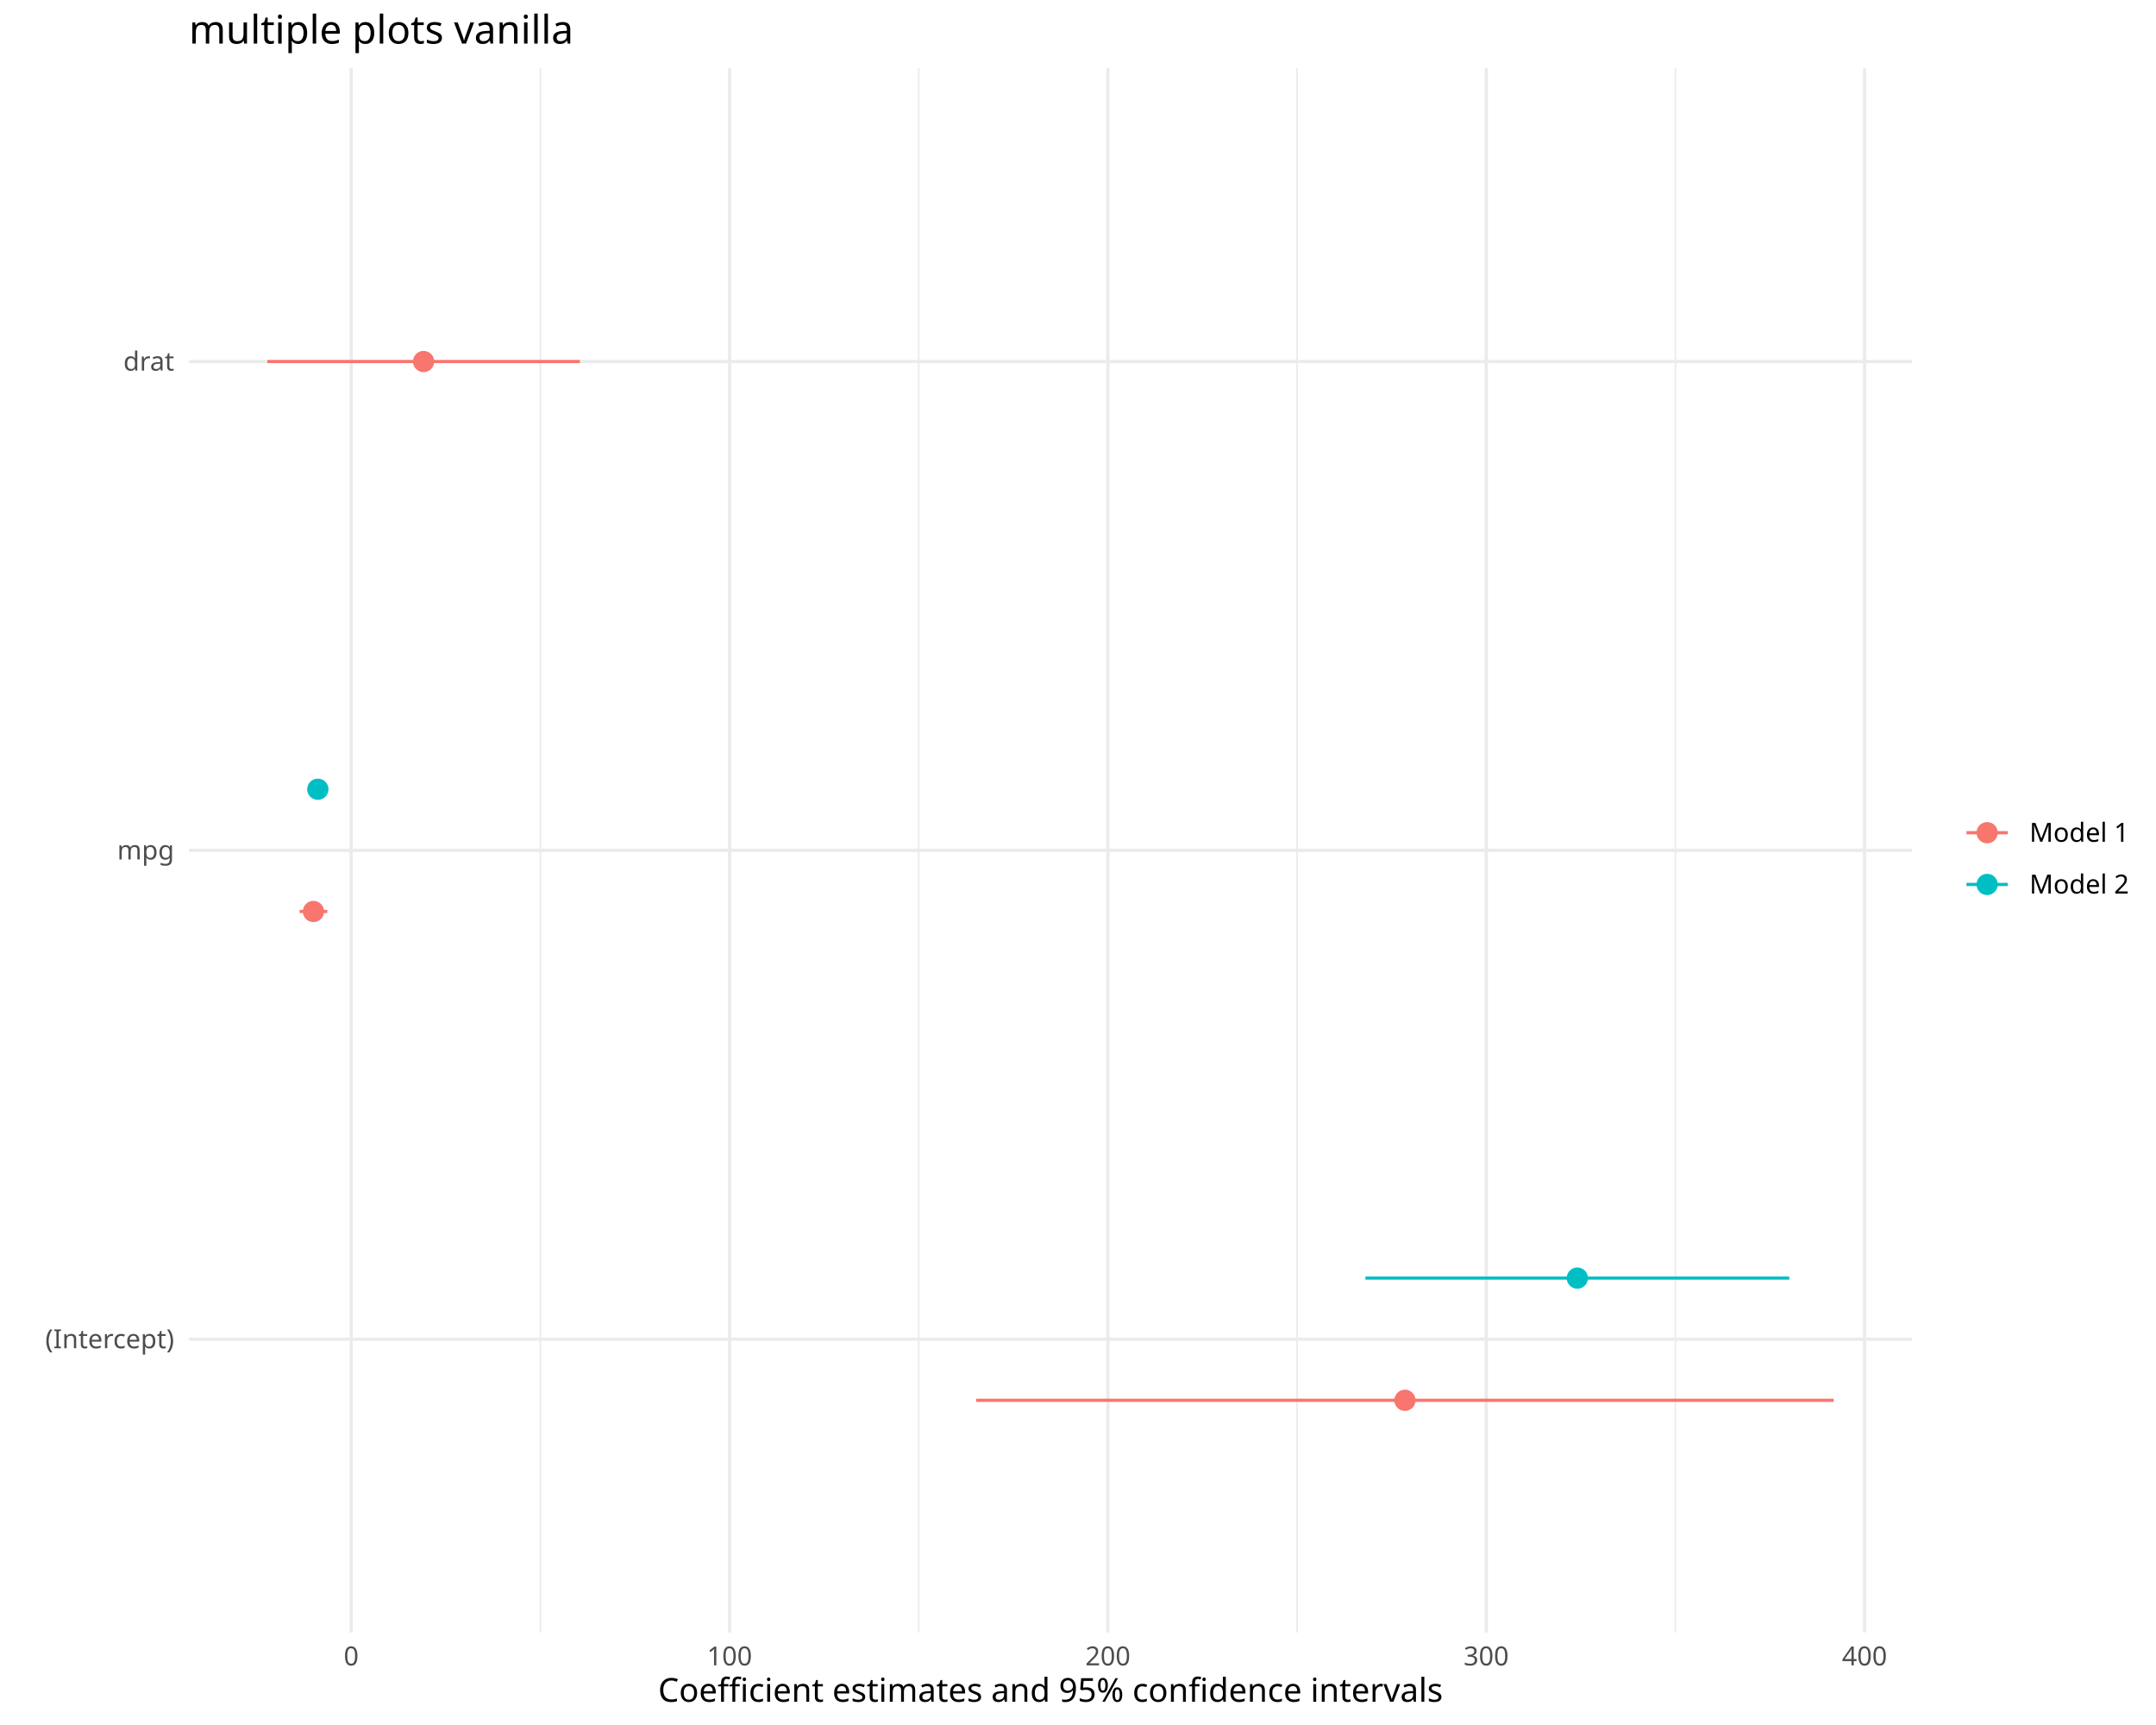
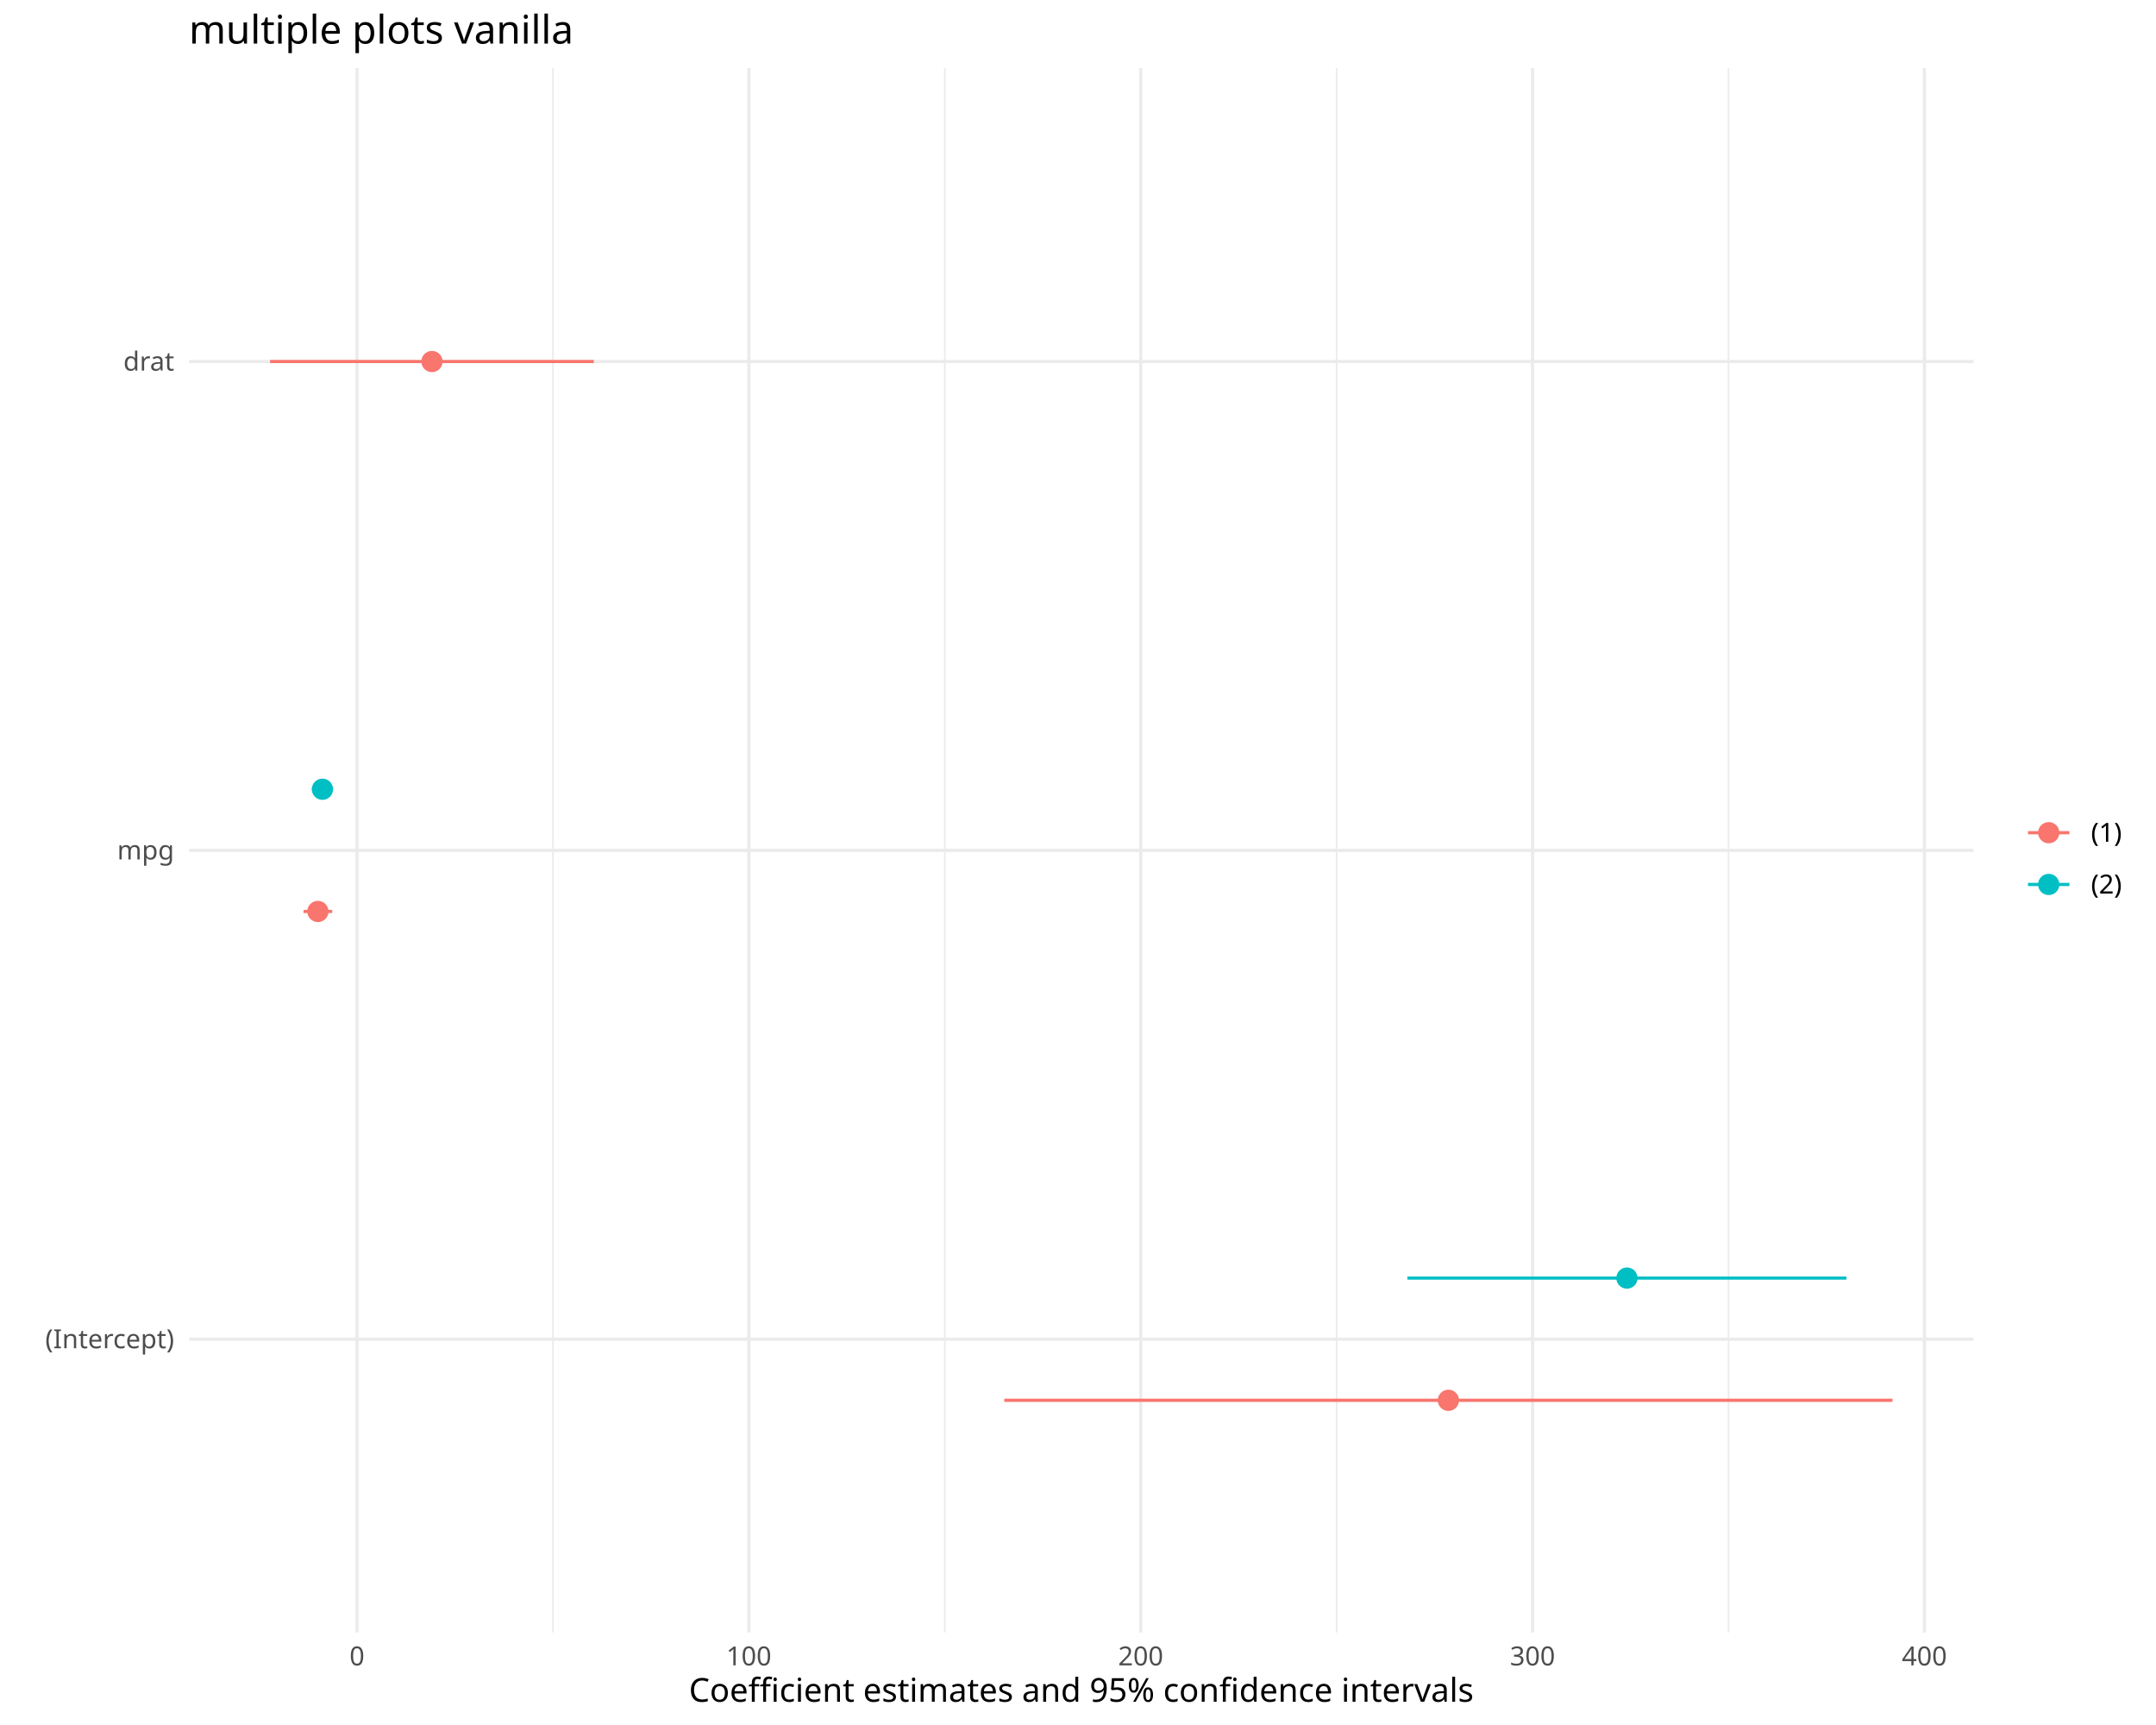
<svg xmlns="http://www.w3.org/2000/svg" class="svglite" data-engine-version="2.0" width="720.00pt" height="576.00pt" viewBox="0 0 720.00 576.00">
  <defs>
    <style type="text/css">
    .svglite line, .svglite polyline, .svglite polygon, .svglite path, .svglite rect, .svglite circle {
      fill: none;
      stroke: #000000;
      stroke-linecap: round;
      stroke-linejoin: round;
      stroke-miterlimit: 10.00;
    }
  </style>
  </defs>
  <rect width="100%" height="100%" style="stroke: none; fill: #FFFFFF;" />
  <defs>
    <clipPath id="cpMC4wMHw3MjAuMDB8MC4wMHw1NzYuMDA=">
      <rect x="0.00" y="0.00" width="720.00" height="576.00" />
    </clipPath>
  </defs>
  <g clip-path="url(#cpMC4wMHw3MjAuMDB8MC4wMHw1NzYuMDA=)">
</g>
  <defs>
-     <clipPath id="cpNjMuMTF8NjM4LjUzfDIyLjc4fDU0NS4xMQ==">
-       <rect x="63.11" y="22.78" width="575.42" height="522.33" />
+     <clipPath id="cpNjMuMTF8NjU5LjA5fDIyLjc4fDU0NS4xMQ==">
+       <rect x="63.11" y="22.78" width="595.98" height="522.33" />
    </clipPath>
  </defs>
-   <g clip-path="url(#cpNjMuMTF8NjM4LjUzfDIyLjc4fDU0NS4xMQ==)">
-     <polyline points="180.47,545.11 180.47,22.78 " style="stroke-width: 0.53; stroke: #EBEBEB; stroke-linecap: butt;" />
-     <polyline points="306.81,545.11 306.81,22.78 " style="stroke-width: 0.53; stroke: #EBEBEB; stroke-linecap: butt;" />
-     <polyline points="433.16,545.11 433.16,22.78 " style="stroke-width: 0.53; stroke: #EBEBEB; stroke-linecap: butt;" />
-     <polyline points="559.50,545.11 559.50,22.78 " style="stroke-width: 0.53; stroke: #EBEBEB; stroke-linecap: butt;" />
-     <polyline points="63.11,447.18 638.53,447.18 " style="stroke-width: 1.07; stroke: #EBEBEB; stroke-linecap: butt;" />
-     <polyline points="63.11,283.95 638.53,283.95 " style="stroke-width: 1.07; stroke: #EBEBEB; stroke-linecap: butt;" />
-     <polyline points="63.11,120.72 638.53,120.72 " style="stroke-width: 1.07; stroke: #EBEBEB; stroke-linecap: butt;" />
-     <polyline points="117.29,545.11 117.29,22.78 " style="stroke-width: 1.07; stroke: #EBEBEB; stroke-linecap: butt;" />
-     <polyline points="243.64,545.11 243.64,22.78 " style="stroke-width: 1.07; stroke: #EBEBEB; stroke-linecap: butt;" />
-     <polyline points="369.98,545.11 369.98,22.78 " style="stroke-width: 1.07; stroke: #EBEBEB; stroke-linecap: butt;" />
-     <polyline points="496.33,545.11 496.33,22.78 " style="stroke-width: 1.07; stroke: #EBEBEB; stroke-linecap: butt;" />
-     <polyline points="622.67,545.11 622.67,22.78 " style="stroke-width: 1.07; stroke: #EBEBEB; stroke-linecap: butt;" />
-     <line x1="325.99" y1="467.58" x2="612.38" y2="467.58" style="stroke-width: 1.07; stroke: #F8766D; stroke-linecap: butt;" />
-     <line x1="455.97" y1="426.77" x2="597.54" y2="426.77" style="stroke-width: 1.07; stroke: #00BFC4; stroke-linecap: butt;" />
-     <line x1="100.05" y1="304.35" x2="109.31" y2="304.35" style="stroke-width: 1.07; stroke: #F8766D; stroke-linecap: butt;" />
-     <line x1="102.76" y1="263.54" x2="109.52" y2="263.54" style="stroke-width: 1.07; stroke: #00BFC4; stroke-linecap: butt;" />
-     <line x1="89.27" y1="120.72" x2="193.65" y2="120.72" style="stroke-width: 1.07; stroke: #F8766D; stroke-linecap: butt;" />
-     <circle cx="469.18" cy="467.58" r="2.84" style="stroke-width: 1.42; stroke: #F8766D; fill: #F8766D;" />
-     <circle cx="526.75" cy="426.77" r="2.84" style="stroke-width: 1.42; stroke: #00BFC4; fill: #00BFC4;" />
-     <circle cx="104.68" cy="304.35" r="2.84" style="stroke-width: 1.42; stroke: #F8766D; fill: #F8766D;" />
-     <circle cx="106.14" cy="263.54" r="2.84" style="stroke-width: 1.42; stroke: #00BFC4; fill: #00BFC4;" />
-     <circle cx="141.46" cy="120.72" r="2.84" style="stroke-width: 1.42; stroke: #F8766D; fill: #F8766D;" />
+   <g clip-path="url(#cpNjMuMTF8NjU5LjA5fDIyLjc4fDU0NS4xMQ==)">
+     <polyline points="184.66,545.11 184.66,22.78 " style="stroke-width: 0.53; stroke: #EBEBEB; stroke-linecap: butt;" />
+     <polyline points="315.52,545.11 315.52,22.78 " style="stroke-width: 0.53; stroke: #EBEBEB; stroke-linecap: butt;" />
+     <polyline points="446.37,545.11 446.37,22.78 " style="stroke-width: 0.53; stroke: #EBEBEB; stroke-linecap: butt;" />
+     <polyline points="577.23,545.11 577.23,22.78 " style="stroke-width: 0.53; stroke: #EBEBEB; stroke-linecap: butt;" />
+     <polyline points="63.11,447.18 659.09,447.18 " style="stroke-width: 1.07; stroke: #EBEBEB; stroke-linecap: butt;" />
+     <polyline points="63.11,283.95 659.09,283.95 " style="stroke-width: 1.07; stroke: #EBEBEB; stroke-linecap: butt;" />
+     <polyline points="63.11,120.72 659.09,120.72 " style="stroke-width: 1.07; stroke: #EBEBEB; stroke-linecap: butt;" />
+     <polyline points="119.23,545.11 119.23,22.78 " style="stroke-width: 1.07; stroke: #EBEBEB; stroke-linecap: butt;" />
+     <polyline points="250.09,545.11 250.09,22.78 " style="stroke-width: 1.07; stroke: #EBEBEB; stroke-linecap: butt;" />
+     <polyline points="380.95,545.11 380.95,22.78 " style="stroke-width: 1.07; stroke: #EBEBEB; stroke-linecap: butt;" />
+     <polyline points="511.80,545.11 511.80,22.78 " style="stroke-width: 1.07; stroke: #EBEBEB; stroke-linecap: butt;" />
+     <polyline points="642.66,545.11 642.66,22.78 " style="stroke-width: 1.07; stroke: #EBEBEB; stroke-linecap: butt;" />
+     <line x1="335.38" y1="467.58" x2="632.00" y2="467.58" style="stroke-width: 1.07; stroke: #F8766D; stroke-linecap: butt;" />
+     <line x1="470.00" y1="426.77" x2="616.63" y2="426.77" style="stroke-width: 1.07; stroke: #00BFC4; stroke-linecap: butt;" />
+     <line x1="101.37" y1="304.35" x2="110.96" y2="304.35" style="stroke-width: 1.07; stroke: #F8766D; stroke-linecap: butt;" />
+     <line x1="104.18" y1="263.54" x2="111.18" y2="263.54" style="stroke-width: 1.07; stroke: #00BFC4; stroke-linecap: butt;" />
+     <line x1="90.20" y1="120.72" x2="198.31" y2="120.72" style="stroke-width: 1.07; stroke: #F8766D; stroke-linecap: butt;" />
+     <circle cx="483.69" cy="467.58" r="2.84" style="stroke-width: 1.42; stroke: #F8766D; fill: #F8766D;" />
+     <circle cx="543.32" cy="426.77" r="2.84" style="stroke-width: 1.42; stroke: #00BFC4; fill: #00BFC4;" />
+     <circle cx="106.16" cy="304.35" r="2.84" style="stroke-width: 1.42; stroke: #F8766D; fill: #F8766D;" />
+     <circle cx="107.68" cy="263.54" r="2.84" style="stroke-width: 1.42; stroke: #00BFC4; fill: #00BFC4;" />
+     <circle cx="144.26" cy="120.72" r="2.84" style="stroke-width: 1.42; stroke: #F8766D; fill: #F8766D;" />
  </g>
  <g clip-path="url(#cpMC4wMHw3MjAuMDB8MC4wMHw1NzYuMDA=)">
    <text x="58.18" y="450.20" text-anchor="end" style="font-size: 8.80px; fill: #4D4D4D; font-family: sans;" textLength="40.11px" lengthAdjust="spacingAndGlyphs">(Intercept)</text>
    <text x="58.18" y="286.98" text-anchor="end" style="font-size: 8.80px; fill: #4D4D4D; font-family: sans;" textLength="17.12px" lengthAdjust="spacingAndGlyphs">mpg</text>
    <text x="58.18" y="123.75" text-anchor="end" style="font-size: 8.80px; fill: #4D4D4D; font-family: sans;" textLength="15.16px" lengthAdjust="spacingAndGlyphs">drat</text>
-     <text x="117.29" y="556.10" text-anchor="middle" style="font-size: 8.80px; fill: #4D4D4D; font-family: sans;" textLength="4.89px" lengthAdjust="spacingAndGlyphs">0</text>
-     <text x="243.64" y="556.10" text-anchor="middle" style="font-size: 8.80px; fill: #4D4D4D; font-family: sans;" textLength="14.68px" lengthAdjust="spacingAndGlyphs">100</text>
-     <text x="369.98" y="556.10" text-anchor="middle" style="font-size: 8.80px; fill: #4D4D4D; font-family: sans;" textLength="14.68px" lengthAdjust="spacingAndGlyphs">200</text>
-     <text x="496.33" y="556.10" text-anchor="middle" style="font-size: 8.80px; fill: #4D4D4D; font-family: sans;" textLength="14.68px" lengthAdjust="spacingAndGlyphs">300</text>
-     <text x="622.67" y="556.10" text-anchor="middle" style="font-size: 8.80px; fill: #4D4D4D; font-family: sans;" textLength="14.68px" lengthAdjust="spacingAndGlyphs">400</text>
-     <text x="350.82" y="568.24" text-anchor="middle" style="font-size: 11.00px; font-family: sans;" textLength="248.89px" lengthAdjust="spacingAndGlyphs">Coefficient estimates and 95% confidence intervals</text>
-     <line x1="656.70" y1="278.05" x2="670.52" y2="278.05" style="stroke-width: 1.07; stroke: #F8766D; stroke-linecap: butt;" />
-     <circle cx="663.61" cy="278.05" r="2.84" style="stroke-width: 1.42; stroke: #F8766D; fill: #F8766D;" />
-     <line x1="656.70" y1="295.33" x2="670.52" y2="295.33" style="stroke-width: 1.07; stroke: #00BFC4; stroke-linecap: butt;" />
-     <circle cx="663.61" cy="295.33" r="2.84" style="stroke-width: 1.42; stroke: #00BFC4; fill: #00BFC4;" />
-     <text x="677.73" y="281.08" style="font-size: 8.80px; font-family: sans;" textLength="31.31px" lengthAdjust="spacingAndGlyphs">Model 1</text>
-     <text x="677.73" y="298.36" style="font-size: 8.80px; font-family: sans;" textLength="31.31px" lengthAdjust="spacingAndGlyphs">Model 2</text>
+     <text x="119.23" y="556.10" text-anchor="middle" style="font-size: 8.80px; fill: #4D4D4D; font-family: sans;" textLength="4.89px" lengthAdjust="spacingAndGlyphs">0</text>
+     <text x="250.09" y="556.10" text-anchor="middle" style="font-size: 8.80px; fill: #4D4D4D; font-family: sans;" textLength="14.68px" lengthAdjust="spacingAndGlyphs">100</text>
+     <text x="380.95" y="556.10" text-anchor="middle" style="font-size: 8.80px; fill: #4D4D4D; font-family: sans;" textLength="14.68px" lengthAdjust="spacingAndGlyphs">200</text>
+     <text x="511.80" y="556.10" text-anchor="middle" style="font-size: 8.80px; fill: #4D4D4D; font-family: sans;" textLength="14.68px" lengthAdjust="spacingAndGlyphs">300</text>
+     <text x="642.66" y="556.10" text-anchor="middle" style="font-size: 8.80px; fill: #4D4D4D; font-family: sans;" textLength="14.68px" lengthAdjust="spacingAndGlyphs">400</text>
+     <text x="361.10" y="568.24" text-anchor="middle" style="font-size: 11.00px; font-family: sans;" textLength="248.89px" lengthAdjust="spacingAndGlyphs">Coefficient estimates and 95% confidence intervals</text>
+     <line x1="677.25" y1="278.05" x2="691.08" y2="278.05" style="stroke-width: 1.07; stroke: #F8766D; stroke-linecap: butt;" />
+     <circle cx="684.17" cy="278.05" r="2.84" style="stroke-width: 1.42; stroke: #F8766D; fill: #F8766D;" />
+     <line x1="677.25" y1="295.33" x2="691.08" y2="295.33" style="stroke-width: 1.07; stroke: #00BFC4; stroke-linecap: butt;" />
+     <circle cx="684.17" cy="295.33" r="2.84" style="stroke-width: 1.42; stroke: #00BFC4; fill: #00BFC4;" />
+     <text x="698.29" y="281.08" style="font-size: 8.80px; font-family: sans;" textLength="10.76px" lengthAdjust="spacingAndGlyphs">(1)</text>
+     <text x="698.29" y="298.36" style="font-size: 8.80px; font-family: sans;" textLength="10.76px" lengthAdjust="spacingAndGlyphs">(2)</text>
    <text x="63.11" y="14.56" style="font-size: 13.20px; font-family: sans;" textLength="118.13px" lengthAdjust="spacingAndGlyphs">multiple plots vanilla</text>
  </g>
</svg>
